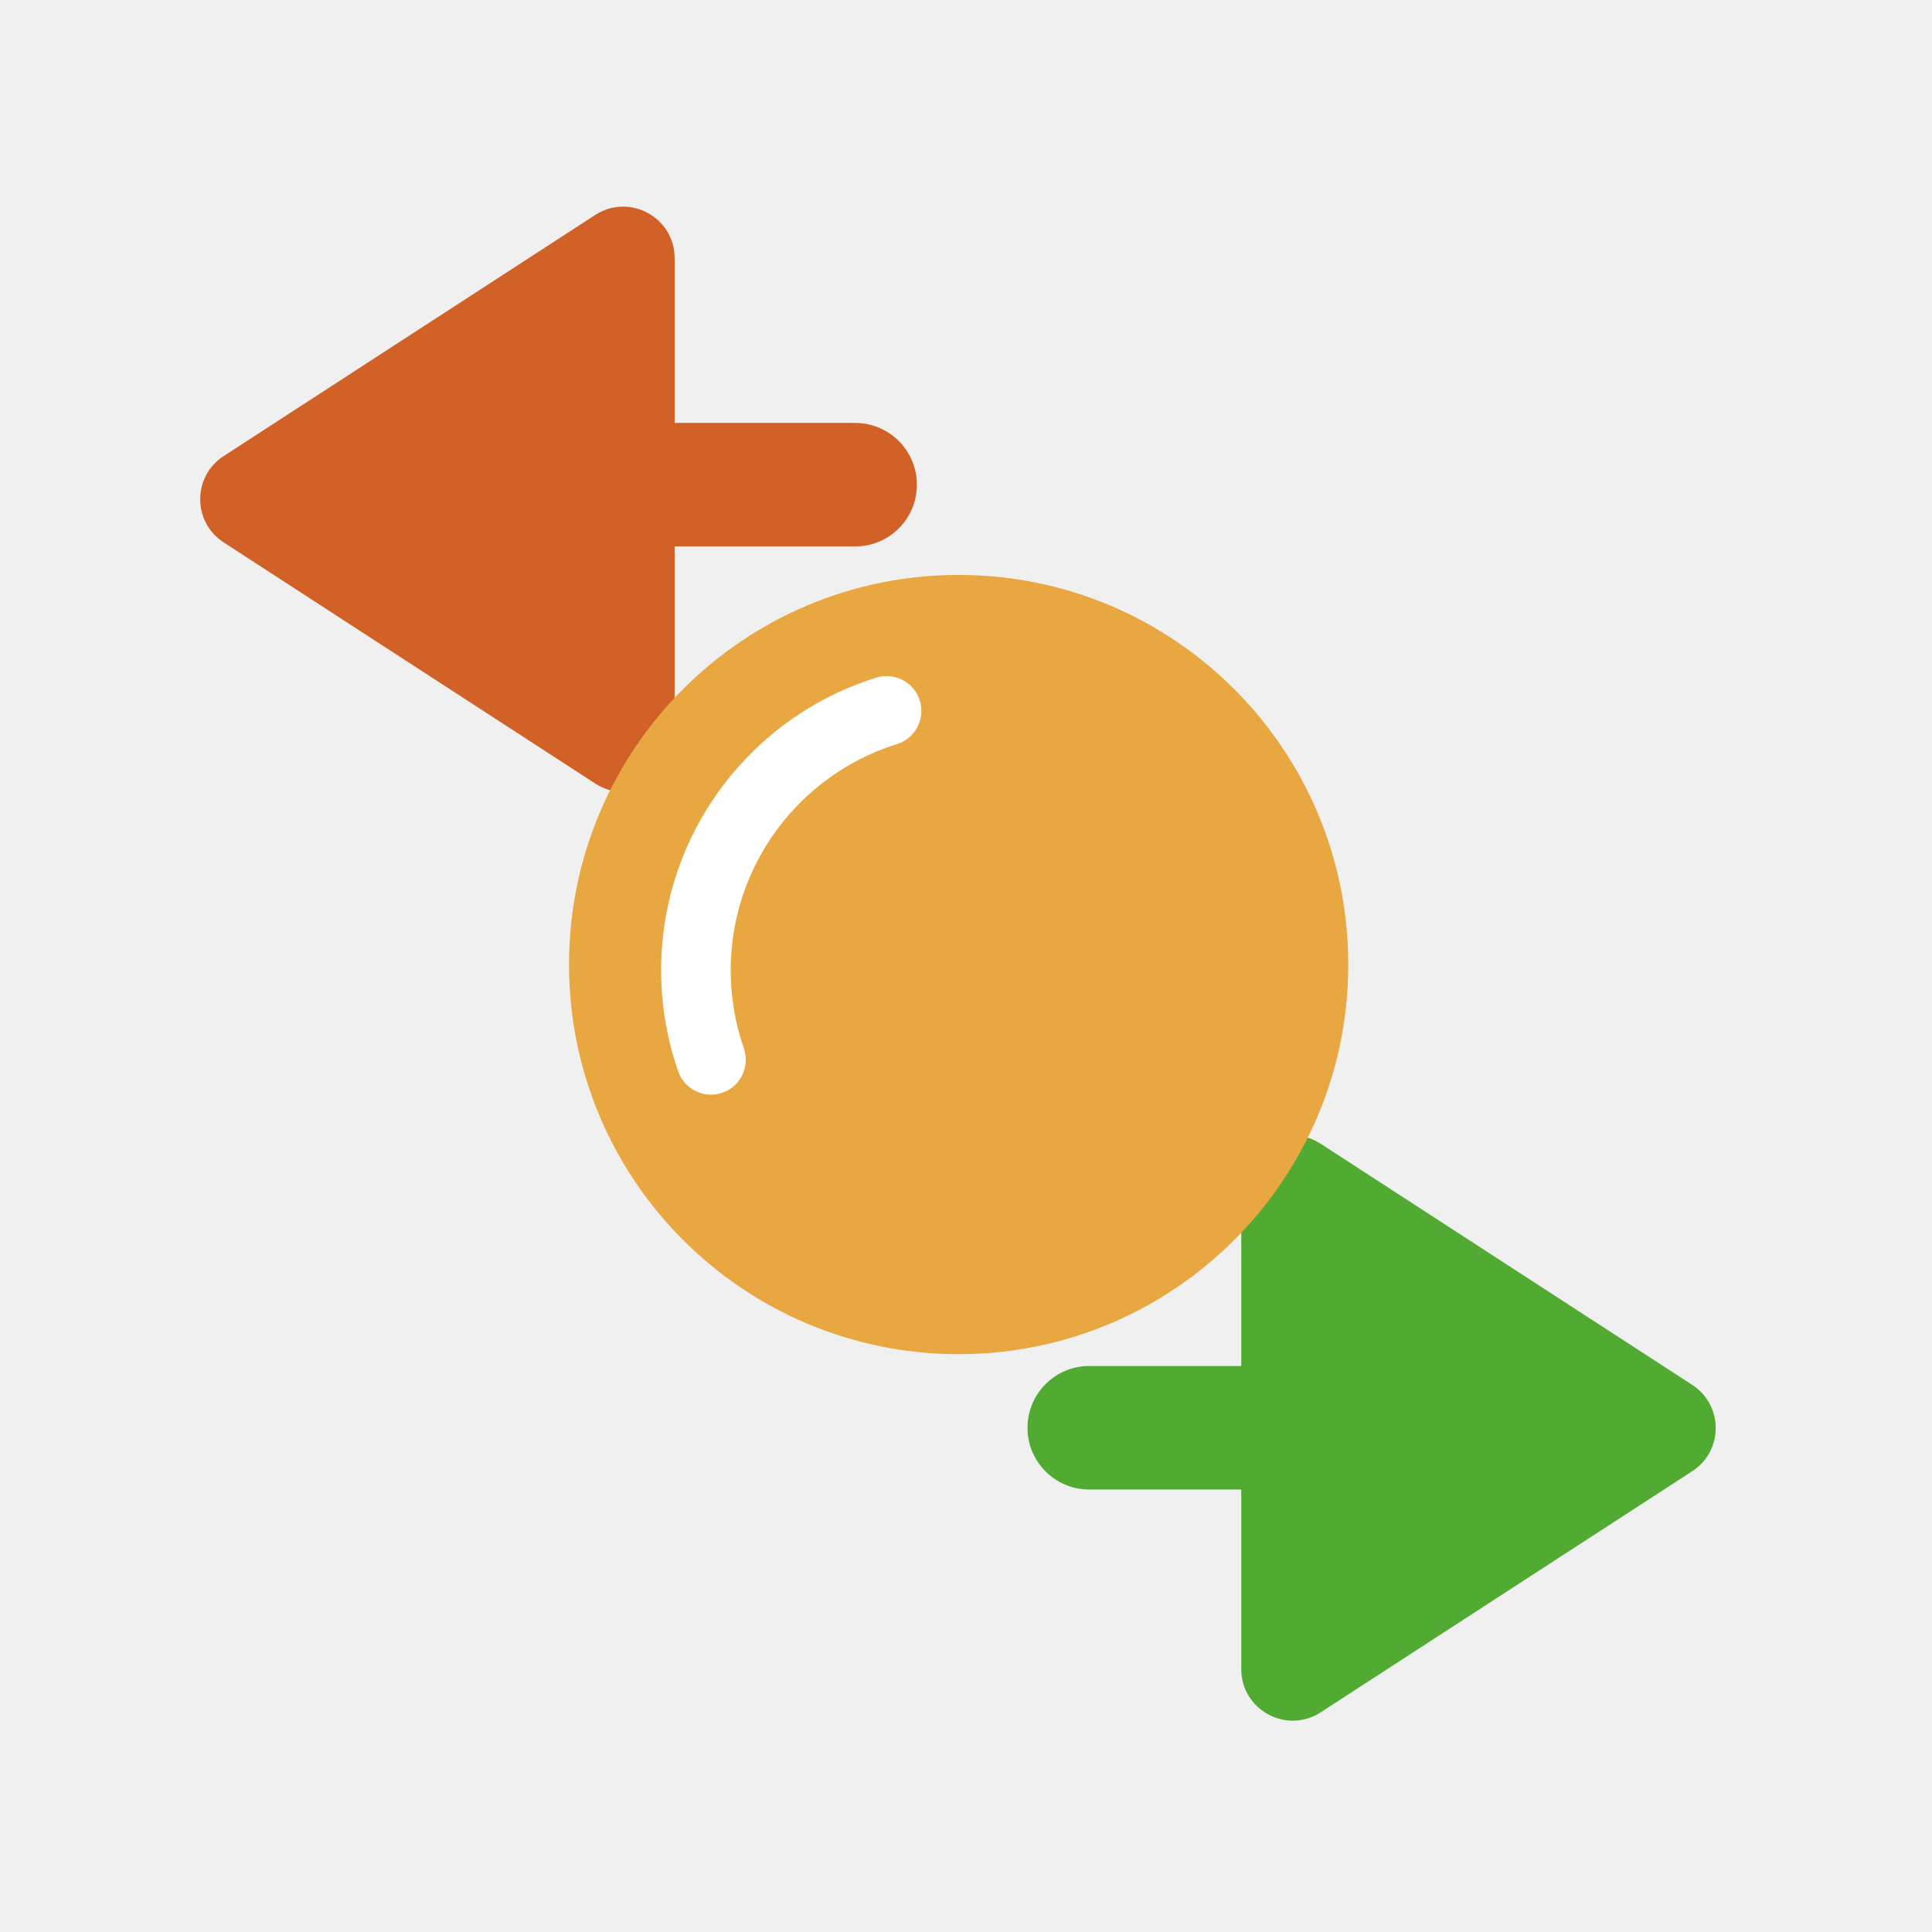
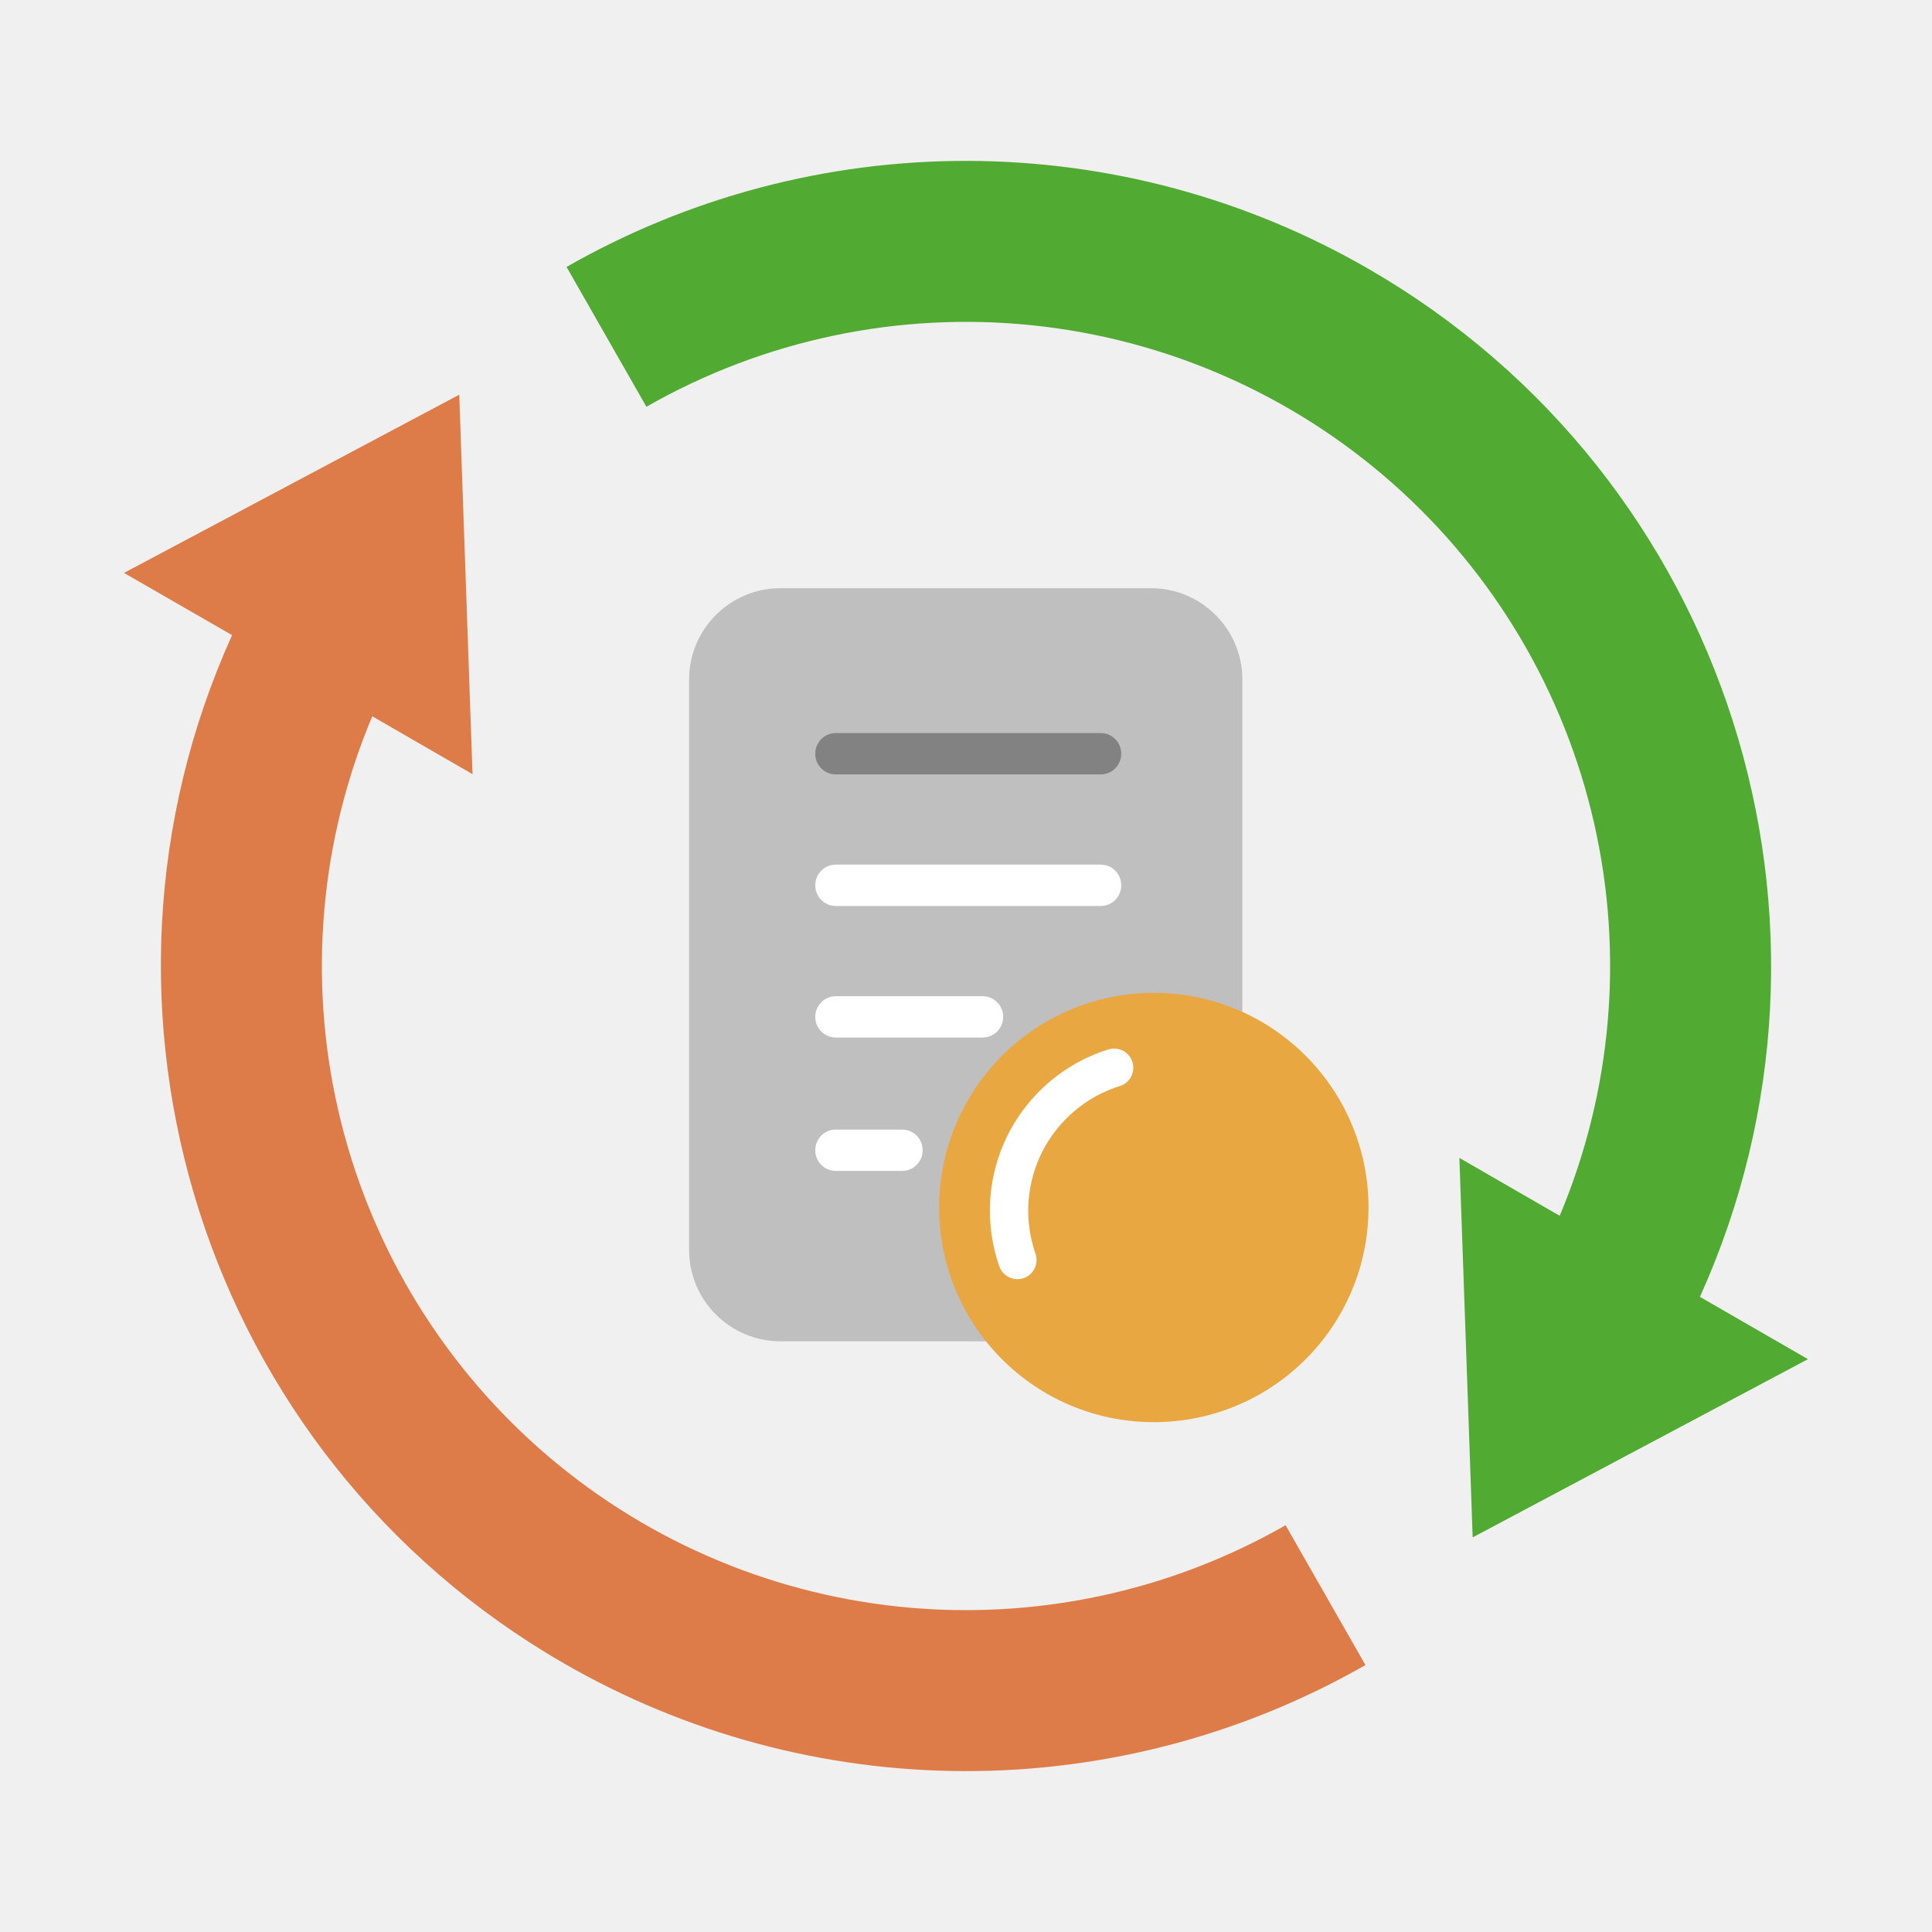
- <svg xmlns="http://www.w3.org/2000/svg" id="Layer_1" version="1.1" viewBox="0 0 360 360">
+ <svg xmlns="http://www.w3.org/2000/svg" width="360" height="360" viewBox="0 0 360 360" fill="none">
+   <g clip-path="url(#clip0_3403_1683)">
+     <path d="M290.625 226.545C300.358 203.42 302.598 177.826 297.031 153.361C291.464 128.896 278.37 106.791 259.589 90.154C240.808 73.517 217.285 63.184 192.327 60.609C167.37 58.033 142.233 63.344 120.45 75.795L105.57 49.74C128.334 36.73 154.113 29.916 180.333 29.979C206.553 30.042 232.298 36.98 255 50.1C322.35 88.98 348.15 172.23 316.755 241.65L336.885 253.26L274.41 286.47L271.935 215.76L290.625 226.545Z" fill="#51AA31" />
+     <path d="M214.481 249.933H145.419C136.042 249.933 128.405 242.297 128.405 232.919V126.614C128.405 117.236 136.042 109.6 145.419 109.6H214.481C223.859 109.6 231.495 117.236 231.495 126.614V232.986C231.495 242.364 223.859 250 214.481 250V249.933Z" fill="#C0BFC0" />
+     <path d="M205.103 136.595H155.735C153.626 136.595 151.917 138.304 151.917 140.413V140.48C151.917 142.589 153.626 144.298 155.735 144.298H205.103C207.212 144.298 208.921 142.589 208.921 140.48V140.413C208.921 138.304 207.212 136.595 205.103 136.595Z" fill="#828282" />
+     <path d="M205.103 161.111H155.735C153.626 161.111 151.917 162.821 151.917 164.929V164.996C151.917 167.105 153.626 168.815 155.735 168.815H205.103C207.212 168.815 208.921 167.105 208.921 164.996V164.929C208.921 162.821 207.212 161.111 205.103 161.111Z" fill="white" />
+     <path d="M183.103 185.627H155.735C153.626 185.627 151.917 187.337 151.917 189.446V189.513C151.917 191.621 153.626 193.331 155.735 193.331H183.103C185.212 193.331 186.921 191.621 186.921 189.513V189.446C186.921 187.337 185.212 185.627 183.103 185.627Z" fill="white" />
+     <path d="M168.103 210.479H155.735C153.626 210.479 151.917 212.188 151.917 214.297V214.364C151.917 216.473 153.626 218.182 155.735 218.182H168.103C170.212 218.182 171.921 216.473 171.921 214.364V214.297C171.921 212.188 170.212 210.479 168.103 210.479Z" fill="white" />
+     <path d="M215 265C237.091 265 255 247.091 255 225C255 202.909 237.091 185 215 185C192.909 185 175 202.909 175 225C175 247.091 192.909 265 215 265Z" fill="#E9A741" />
+     <path d="M197.605 209.59C200.674 206.075 204.526 203.656 208.674 202.367C210.57 201.777 211.611 199.739 210.994 197.849C210.388 195.992 208.399 194.967 206.531 195.546C201.17 197.221 196.184 200.345 192.222 204.885C184.52 213.711 182.614 225.612 186.195 235.942C186.818 237.739 188.735 238.741 190.564 238.218C192.542 237.65 193.616 235.535 192.944 233.59C190.178 225.606 191.649 216.405 197.605 209.584V209.59Z" fill="white" />
+     <path d="M69.375 133.455C59.642 156.58 57.401 182.175 62.968 206.639C68.535 231.104 81.63 253.209 100.411 269.846C119.192 286.483 142.714 296.816 167.672 299.392C192.63 301.967 217.767 296.656 239.55 284.205L254.43 310.26C231.665 323.271 205.887 330.084 179.667 330.021C153.446 329.958 127.701 323.02 105 309.9C37.65 271.02 11.85 187.77 43.245 118.35L23.1 106.755L85.575 73.545L88.05 144.255L69.36 133.47L69.375 133.455Z" fill="#DE7C49" />
+   </g>
  <defs>
-     <style>
-       .st0 {
-         fill: #fff;
-       }
- 
-       .st1 {
-         fill: #51aa31;
-       }
- 
-       .st2 {
-         fill: #e9a741;
-       }
- 
-       .st3 {
-         fill: #d16127;
-       }
-     </style>
+     <clipPath id="clip0_3403_1683">
+       <rect width="360" height="360" fill="white" />
+     </clipPath>
  </defs>
-   <path class="st3" d="M125.71,137.95V48.11c0-7.61-8.43-12.19-14.81-8.05l-69.22,44.92c-5.83,3.78-5.83,12.31,0,16.09l69.22,44.92c6.38,4.14,14.81-.44,14.81-8.05Z" />
-   <path class="st1" d="M231.29,221.17v89.84c0,7.61,8.43,12.19,14.81,8.05l69.22-44.92c5.83-3.78,5.83-12.31,0-16.09l-69.22-44.92c-6.38-4.14-14.81.44-14.81,8.05Z" />
-   <circle class="st2" cx="178.63" cy="179.73" r="72.6" />
-   <path class="st0" d="M147.06,151.76c5.57-6.38,12.56-10.77,20.09-13.11,3.44-1.07,5.33-4.77,4.21-8.2h0c-1.1-3.37-4.71-5.23-8.1-4.18-9.73,3.04-18.78,8.71-25.97,16.95-13.98,16.02-17.44,37.62-10.94,56.37,1.13,3.26,4.61,5.08,7.93,4.13h0c3.59-1.03,5.54-4.87,4.32-8.4-5.02-14.49-2.35-31.19,8.46-43.57Z" />
-   <rect class="st1" x="191.46" y="254.54" width="63.72" height="23.01" rx="11.5" ry="11.5" />
-   <rect class="st3" x="107.13" y="78.81" width="63.72" height="23.01" rx="11.5" ry="11.5" />
</svg>
